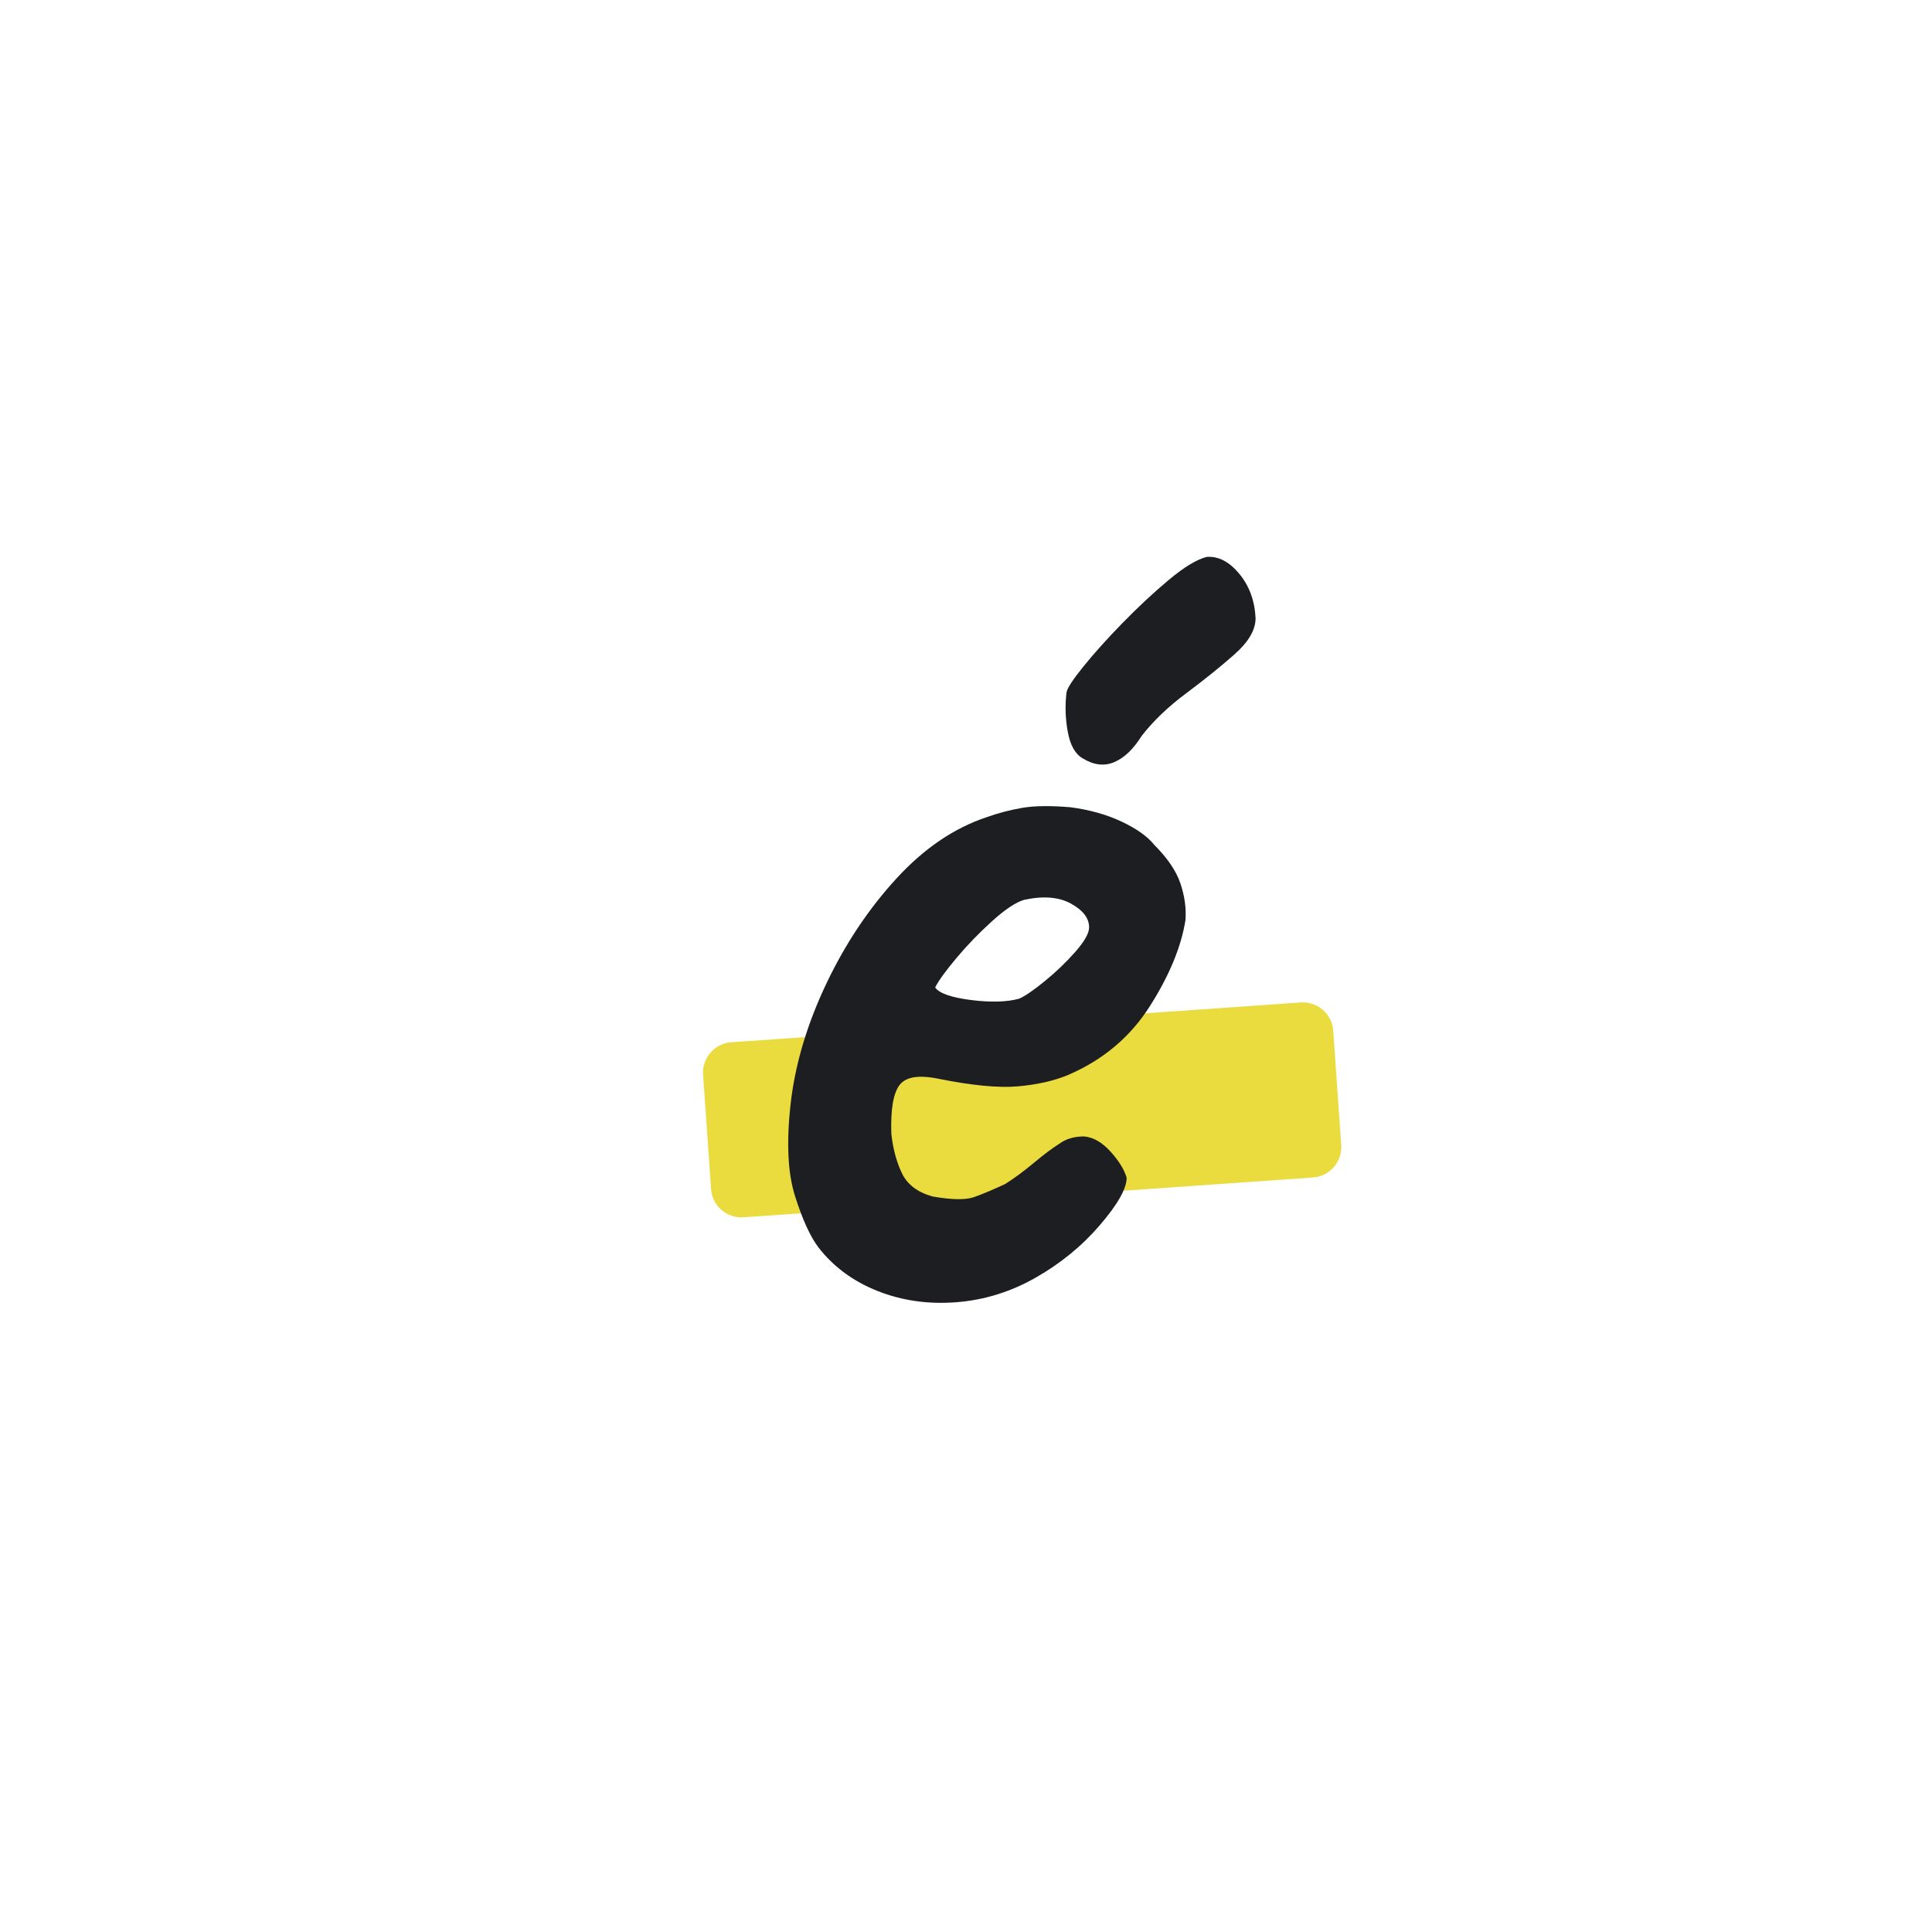
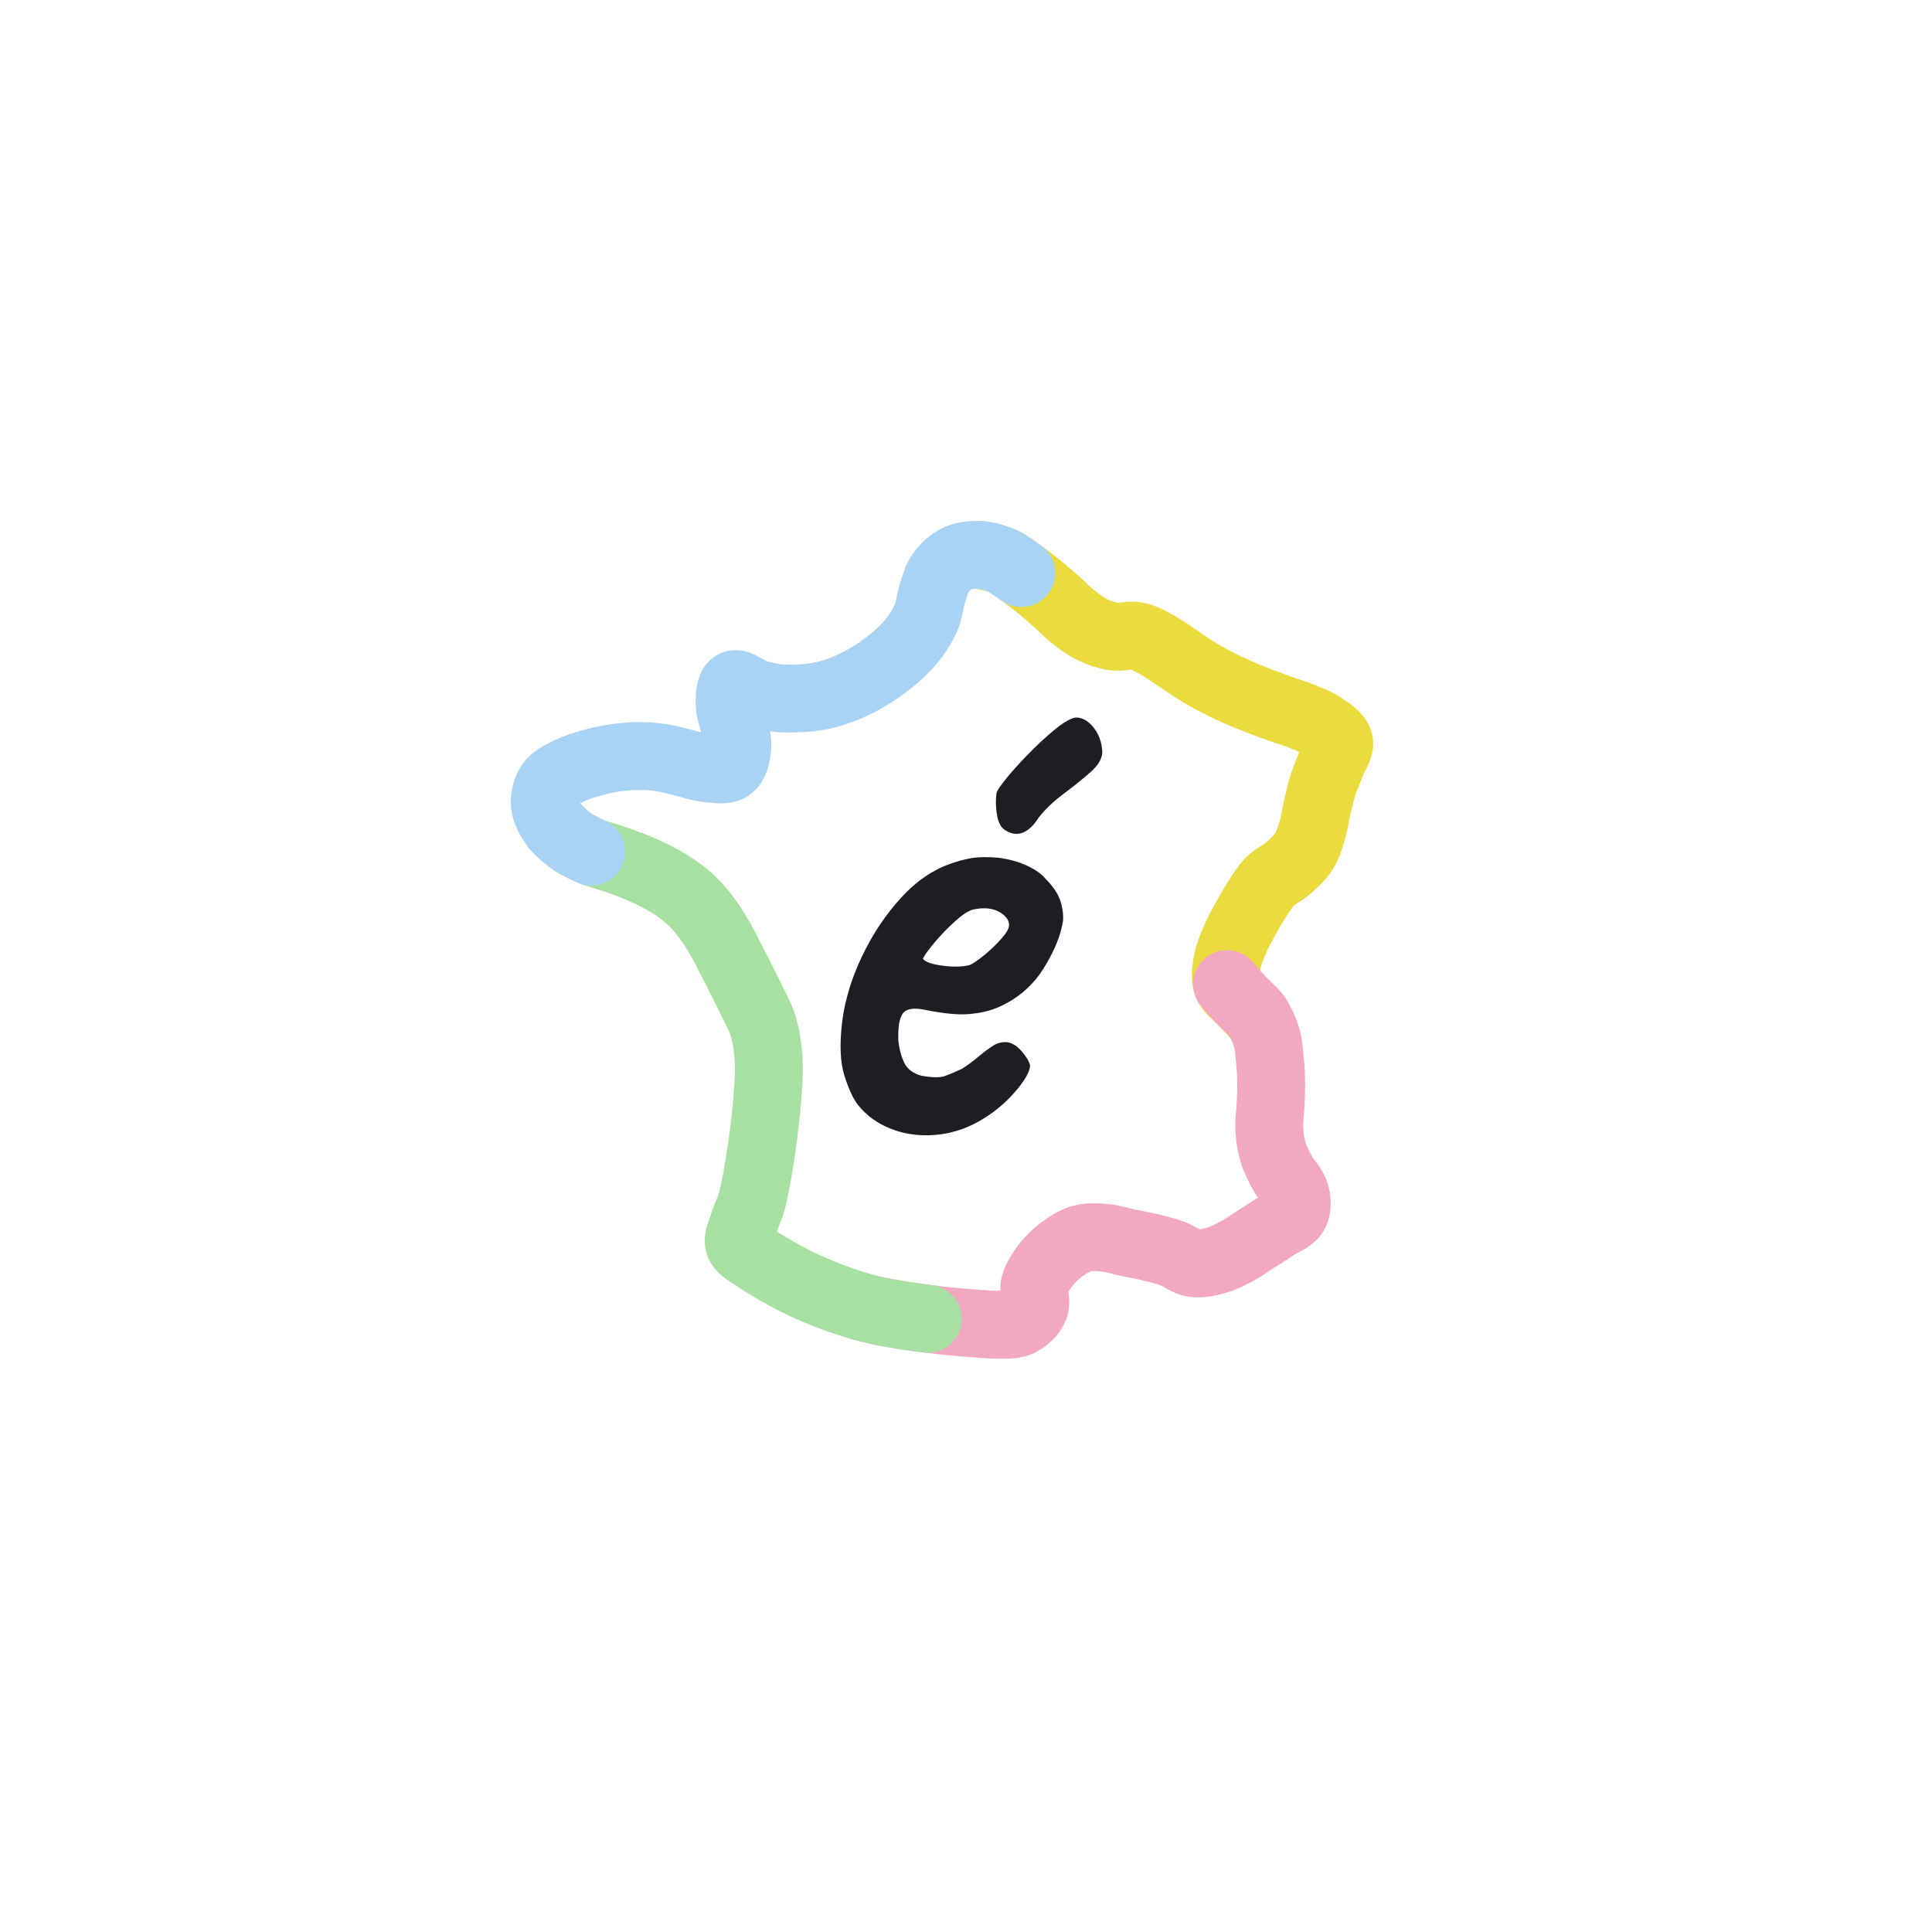
<svg xmlns="http://www.w3.org/2000/svg" width="1024" height="1024" viewBox="0 0 1024 1024">
  <g transform="translate(194.56 194.56) scale(0.62)">
    <g id="mark">
-       <rect x="290" y="560" width="540" height="150" rx="26" transform="rotate(-4 560 635)" fill="#EADB3F" />
-       <path fill="#1C1E21" transform="translate(262 800) scale(1.07 -1.07)" d="M289 20Q259 3 225.5 0.5Q192 -2 163.0 9.5Q134 21 116 44Q106 57 97.0 85.5Q88 114 94 163Q100 209 122.5 256.0Q145 303 178.0 339.0Q211 375 250 388Q264 393 278.5 395.5Q293 398 317 396Q340 393 358.0 384.5Q376 376 384 366Q400 350 405.0 335.0Q410 320 409 306Q404 274 380.5 237.0Q357 200 315 182Q298 175 275.0 173.0Q252 171 212 179Q188 184 180.5 174.0Q173 164 174 135Q176 117 182.5 103.5Q189 90 207 85Q230 81 240.0 84.5Q250 88 265 95Q276 102 288.0 112.0Q300 122 308 127Q316 133 328 133Q339 132 349.0 121.0Q359 110 362 100Q362 87 340.5 62.0Q319 37 289 20ZM276 243Q283 246 296.5 257.0Q310 268 321.0 280.5Q332 293 332 300Q332 311 317.5 319.0Q303 327 280 322Q270 319 254.5 305.0Q239 291 226.0 275.5Q213 260 209 252Q214 245 237.5 242.0Q261 239 276 243ZM327 435Q318 440 315.0 456.0Q312 472 314 488Q315 493 327.5 508.5Q340 524 358.5 543.0Q377 562 395.5 577.5Q414 593 426 596Q440 597 452.0 582.5Q464 568 465 547Q465 533 448.0 518.0Q431 503 409.5 487.0Q388 471 374 453Q364 437 352.0 432.0Q340 427 327 435Z" />
+       <path d="M524.1 160.6C527.2 161.5 537.0 163.0 542.9 165.6C548.8 168.2 554.0 172.4 559.3 176.1C564.6 179.9 569.7 183.9 574.8 188.0C579.8 192.1 584.7 196.4 589.6 200.7C594.4 205.0 598.9 209.8 604.0 213.8C609.1 217.7 614.4 221.8 620.2 224.6C625.9 227.4 632.4 229.5 638.7 230.4C645.0 231.3 651.9 228.6 658.1 229.9C664.3 231.1 670.3 234.8 676.0 237.9C681.7 241.1 687.0 244.9 692.5 248.5C698.0 252.1 703.3 256.1 708.9 259.5C714.5 263.0 720.2 266.2 726.1 269.2C731.9 272.3 737.9 275.1 744.0 277.8C750.0 280.5 756.2 282.9 762.3 285.3C768.5 287.7 774.7 289.9 780.9 292.2C787.1 294.4 793.4 296.2 799.5 298.7C805.5 301.2 812.0 303.5 817.2 307.1C822.4 310.7 829.7 315.2 830.9 320.3C832.2 325.4 826.9 331.7 824.6 337.8C822.4 343.8 819.5 350.1 817.4 356.5C815.4 362.8 813.9 369.3 812.4 375.8C810.8 382.3 810.1 389.0 808.2 395.3C806.3 401.6 804.4 408.4 801.0 413.9C797.6 419.3 792.6 423.8 787.7 428.1C782.9 432.5 776.4 435.1 771.8 439.7C767.3 444.4 763.8 450.3 760.3 455.8C756.7 461.3 753.5 467.0 750.4 472.7C747.3 478.5 744.1 484.2 741.6 490.1C739.1 496.1 736.5 502.3 735.4 508.5C734.3 514.7 733.2 522.0 735.2 527.5C737.2 533.0 743.2 536.8 747.4 541.4C751.7 546.1 758.6 553.0 760.8 555.3" fill="none" stroke="#EADB3F" stroke-width="58" stroke-linecap="round" stroke-linejoin="round" />
+       <path d="M735.2 527.5C737.2 529.8 743.2 536.8 747.4 541.4C751.7 546.1 757.3 550.0 760.8 555.3C764.4 560.6 767.1 566.8 769.0 573.0C770.8 579.1 771.2 585.8 771.8 592.3C772.5 598.8 772.8 605.3 772.9 611.9C773.0 618.4 772.6 625.0 772.3 631.5C772.0 638.1 770.9 644.6 771.3 651.2C771.6 657.7 772.5 664.5 774.4 670.8C776.3 677.1 779.4 683.2 782.6 689.1C785.7 695.0 791.7 700.3 793.4 706.1C795.1 711.9 795.6 718.9 792.8 723.7C790.0 728.4 782.1 731.1 776.7 734.7C771.3 738.3 765.7 741.8 760.2 745.3C754.7 748.8 749.4 752.7 743.6 755.8C737.8 758.8 731.9 762.0 725.7 763.7C719.4 765.4 712.5 767.0 706.3 766.0C700.1 765.0 694.5 760.0 688.3 757.7C682.1 755.5 675.6 754.0 669.2 752.4C662.8 750.9 656.2 749.8 649.8 748.4C643.3 747.1 636.8 744.8 630.4 744.3C623.9 743.7 617.2 743.3 611.1 745.0C605.0 746.7 599.1 750.4 593.9 754.2C588.7 758.0 583.9 762.8 580.0 767.8C576.2 772.9 572.3 778.7 570.7 784.7C569.2 790.8 572.8 798.6 570.5 804.0C568.3 809.4 562.7 814.5 557.3 816.9C551.8 819.3 544.3 818.5 537.9 818.6C531.4 818.7 524.8 817.9 518.3 817.5C511.8 817.0 505.3 816.5 498.8 815.8C492.3 815.2 485.9 814.4 479.4 813.6C472.9 812.8 466.5 811.9 460.0 810.9C453.6 809.9 443.9 808.2 440.7 807.6" fill="none" stroke="#F2A7C3" stroke-width="58" stroke-linecap="round" stroke-linejoin="round" />
+       <path d="M479.4 813.6C476.2 813.2 466.5 811.9 460.0 810.9C453.6 809.9 447.1 808.9 440.7 807.6C434.3 806.3 428.0 804.7 421.7 803.0C415.4 801.2 409.2 799.2 403.1 797.0C396.9 794.8 390.9 792.5 384.9 789.9C378.8 787.4 372.9 784.7 367.0 781.8C361.2 778.9 355.5 775.8 349.9 772.5C344.2 769.2 338.5 766.0 333.2 762.3C328.0 758.5 320.1 754.8 318.2 750.0C316.2 745.2 319.8 739.2 321.5 733.4C323.2 727.5 326.5 721.2 328.4 714.9C330.3 708.6 331.4 702.1 332.7 695.7C334.0 689.3 335.0 682.8 336.0 676.4C337.0 669.9 338.0 663.5 338.8 657.0C339.6 650.6 340.4 644.2 341.0 637.7C341.7 631.3 342.3 624.9 342.7 618.4C343.1 612.0 343.6 605.6 343.5 599.2C343.4 592.7 343.1 586.3 342.1 579.9C341.2 573.6 339.9 567.2 337.9 561.1C335.8 555.0 332.6 549.3 329.8 543.5C327.0 537.6 324.1 531.8 321.1 526.0C318.2 520.1 315.2 514.3 312.2 508.5C309.2 502.7 306.3 496.7 303.1 491.0C299.8 485.3 296.5 479.5 292.7 474.2C288.8 468.8 284.7 463.4 280.1 458.7C275.4 454.0 270.2 449.7 264.8 445.8C259.3 442.0 253.4 438.7 247.5 435.6C241.6 432.5 235.4 429.7 229.3 427.2C223.1 424.7 216.8 422.5 210.5 420.3C204.2 418.1 197.7 416.7 191.6 414.2C185.6 411.6 179.5 408.7 174.2 404.9C168.9 401.2 162.3 393.9 160.0 391.7" fill="none" stroke="#A8E0A1" stroke-width="58" stroke-linecap="round" stroke-linejoin="round" />
+       <path d="M191.6 414.2C188.7 412.6 179.5 408.7 174.2 404.9C168.9 401.2 163.7 396.8 160.0 391.7C156.3 386.6 152.6 380.2 152.0 374.2C151.5 368.2 153.0 360.8 156.5 356.0C159.9 351.1 167.1 348.1 173.0 345.1C178.9 342.2 185.5 340.2 192.0 338.4C198.4 336.6 205.0 335.1 211.6 334.1C218.3 333.2 225.0 332.6 231.7 332.5C238.3 332.5 245.1 332.9 251.6 333.9C258.2 334.8 264.6 336.9 271.1 338.4C277.5 339.9 283.9 342.3 290.4 342.9C296.8 343.6 305.5 345.2 309.8 342.4C314.2 339.6 315.9 331.8 316.5 325.9C317.2 320.0 315.0 313.1 313.9 306.8C312.8 300.5 309.9 293.8 309.9 287.9C309.8 282.0 310.2 272.8 313.8 271.2C317.3 269.6 325.1 276.4 331.1 278.4C337.1 280.3 343.5 282.0 349.8 282.8C356.2 283.6 362.7 283.5 369.1 283.2C375.5 282.9 382.0 282.3 388.3 281.0C394.6 279.7 400.9 277.8 406.9 275.4C412.9 273.1 418.8 270.2 424.5 267.1C430.1 263.9 435.6 260.4 440.9 256.6C446.1 252.7 451.3 248.7 456.0 244.2C460.7 239.7 465.2 234.9 469.0 229.6C472.7 224.4 476.1 218.6 478.5 212.6C480.8 206.7 481.2 199.9 483.2 193.8C485.2 187.7 486.8 180.9 490.5 175.9C494.1 170.8 499.3 166.0 504.9 163.5C510.5 160.9 517.8 160.3 524.1 160.6C530.4 161.0 537.0 163.0 542.9 165.6C548.8 168.2 556.6 174.4 559.3 176.1" fill="none" stroke="#A9D3F5" stroke-width="58" stroke-linecap="round" stroke-linejoin="round" />
+       <g transform="translate(512.0 492.0) scale(0.56) translate(-551.5 -505.8)">
+         <path fill="#1C1E21" transform="translate(262 800) scale(1.07 -1.07)" d="M289 20Q259 3 225.5 0.5Q192 -2 163.0 9.5Q134 21 116 44Q106 57 97.0 85.5Q88 114 94 163Q100 209 122.5 256.0Q145 303 178.0 339.0Q211 375 250 388Q264 393 278.5 395.5Q293 398 317 396Q340 393 358.0 384.5Q376 376 384 366Q400 350 405.0 335.0Q410 320 409 306Q404 274 380.5 237.0Q357 200 315 182Q298 175 275.0 173.0Q252 171 212 179Q188 184 180.5 174.0Q173 164 174 135Q176 117 182.5 103.5Q189 90 207 85Q230 81 240.0 84.5Q250 88 265 95Q276 102 288.0 112.0Q300 122 308 127Q316 133 328 133Q339 132 349.0 121.0Q359 110 362 100Q362 87 340.5 62.0Q319 37 289 20ZM276 243Q283 246 296.5 257.0Q310 268 321.0 280.5Q332 293 332 300Q332 311 317.5 319.0Q303 327 280 322Q270 319 254.5 305.0Q239 291 226.0 275.5Q213 260 209 252Q214 245 237.5 242.0Q261 239 276 243ZM327 435Q318 440 315.0 456.0Q312 472 314 488Q315 493 327.5 508.5Q340 524 358.5 543.0Q377 562 395.5 577.5Q414 593 426 596Q440 597 452.0 582.5Q464 568 465 547Q465 533 448.0 518.0Q431 503 409.5 487.0Q388 471 374 453Q364 437 352.0 432.0Q340 427 327 435Z" />
+       </g>
    </g>
  </g>
</svg>
